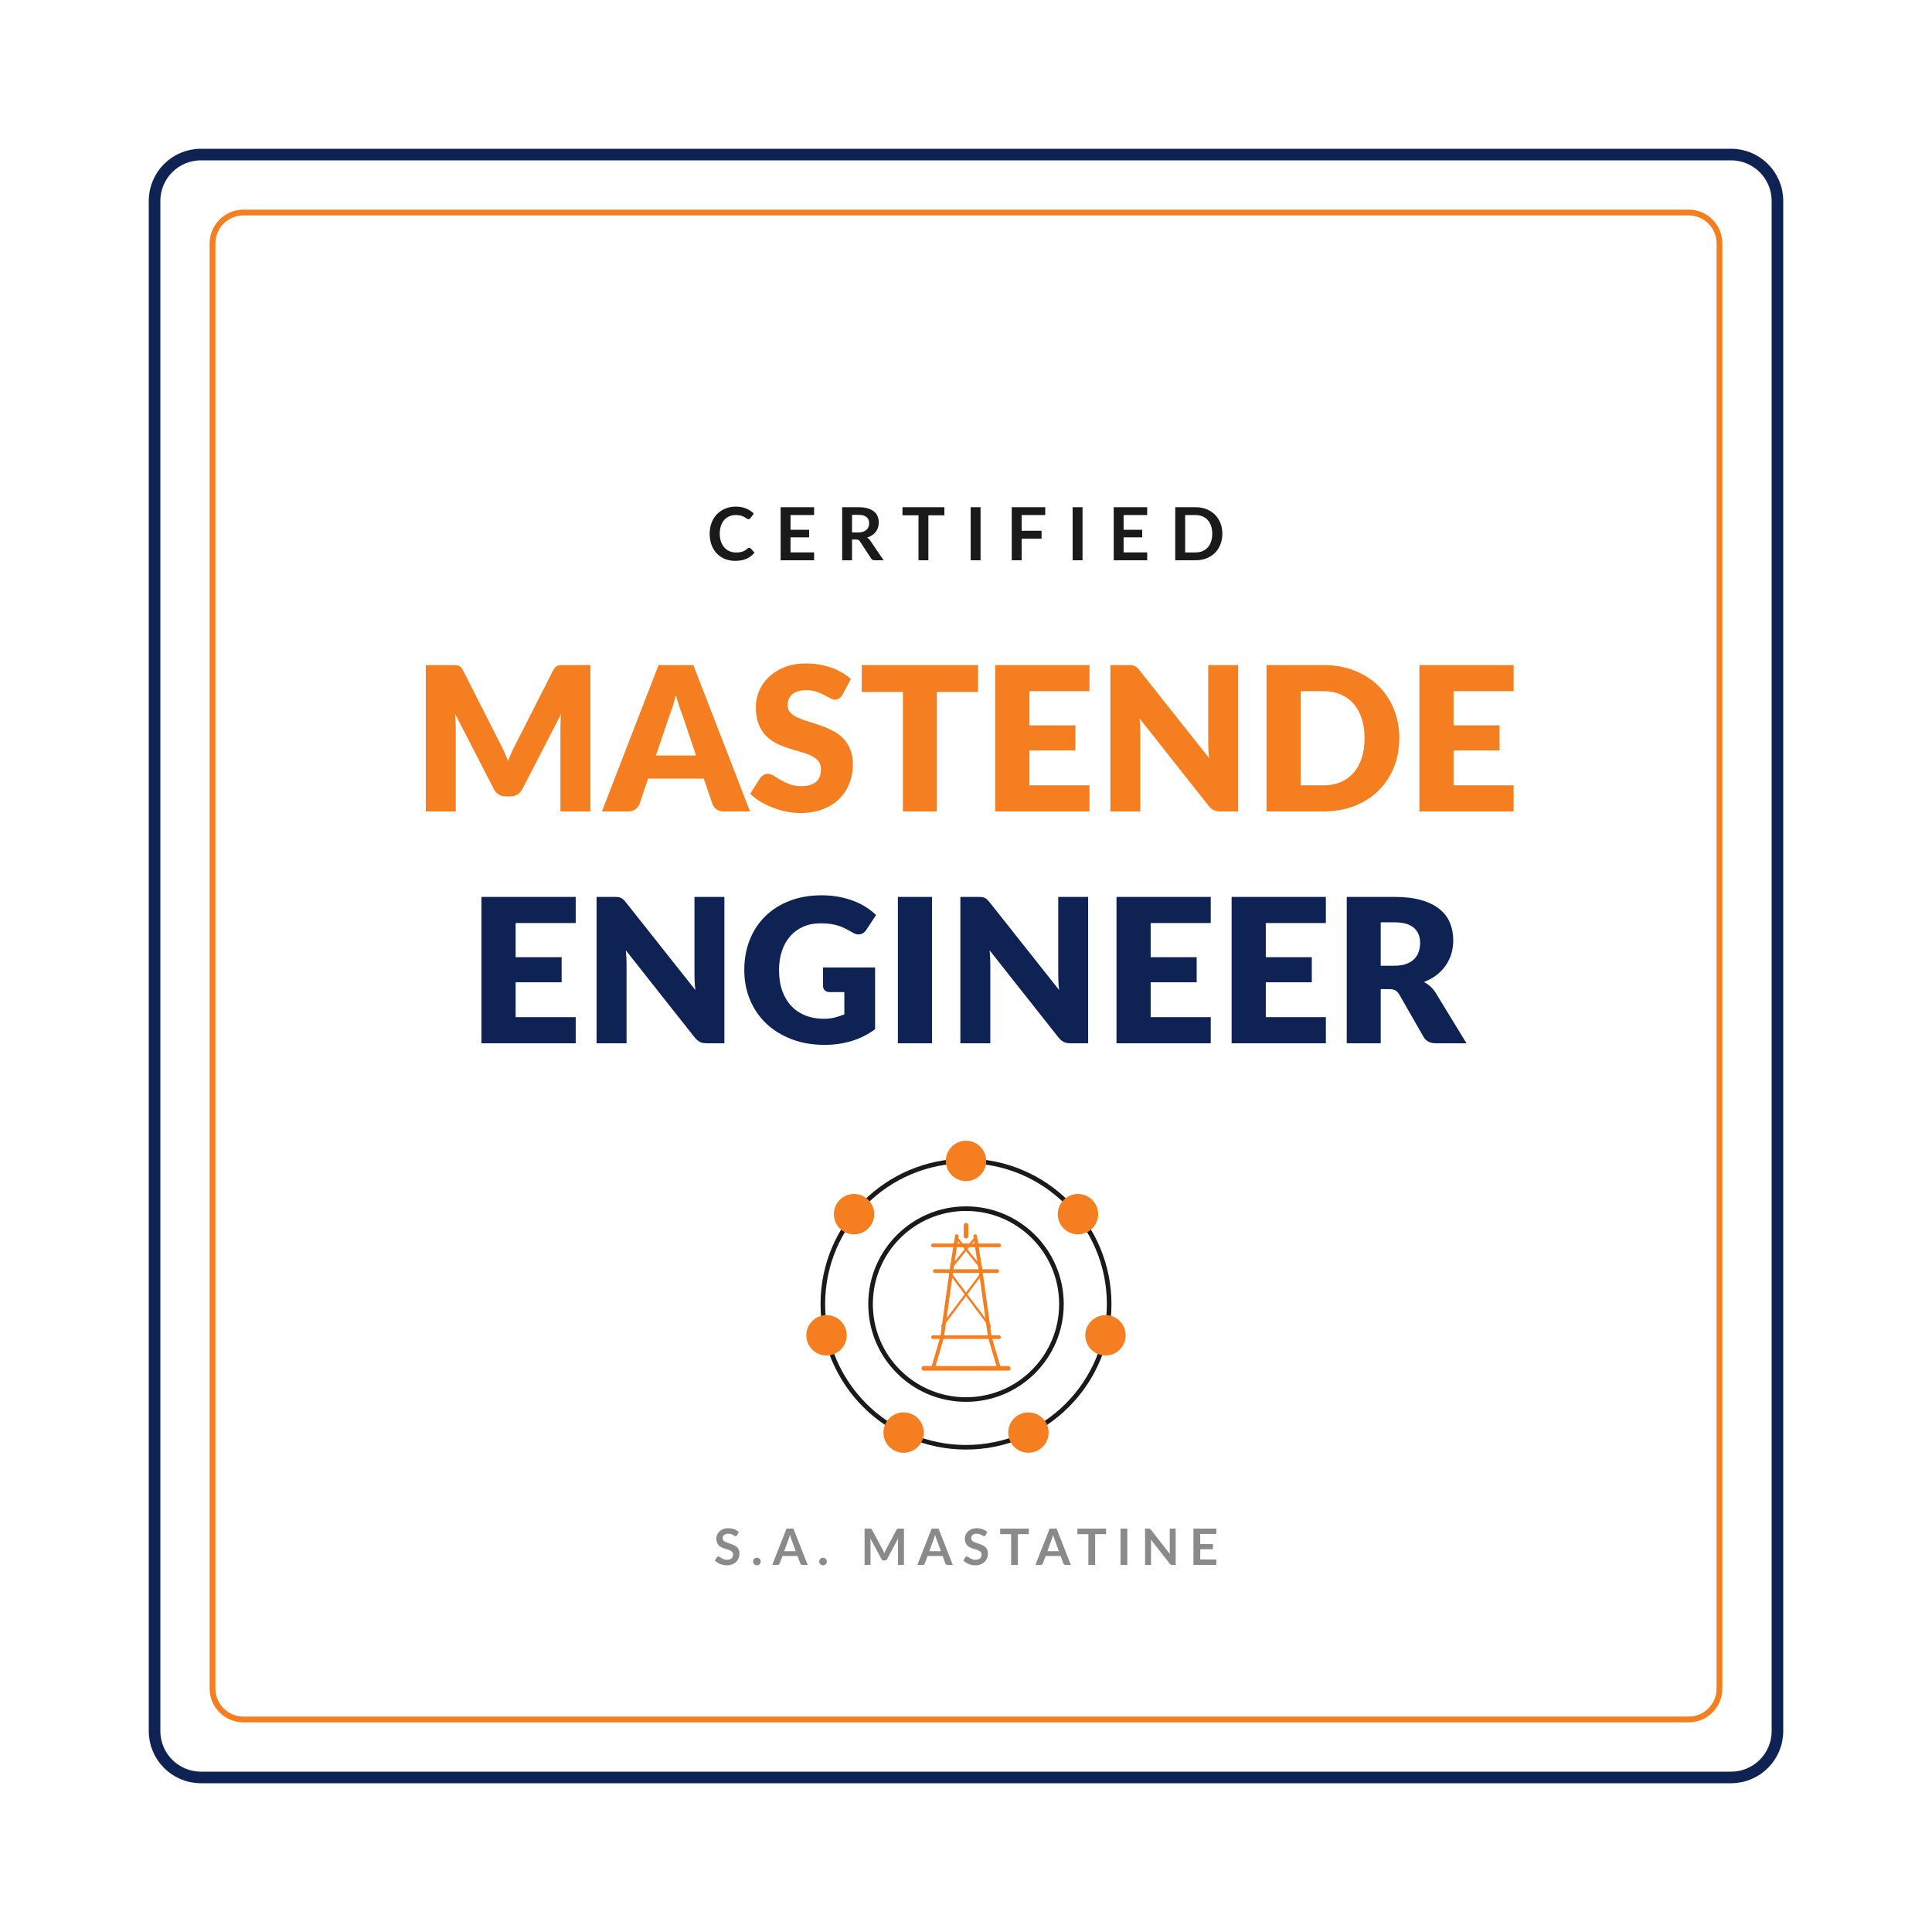
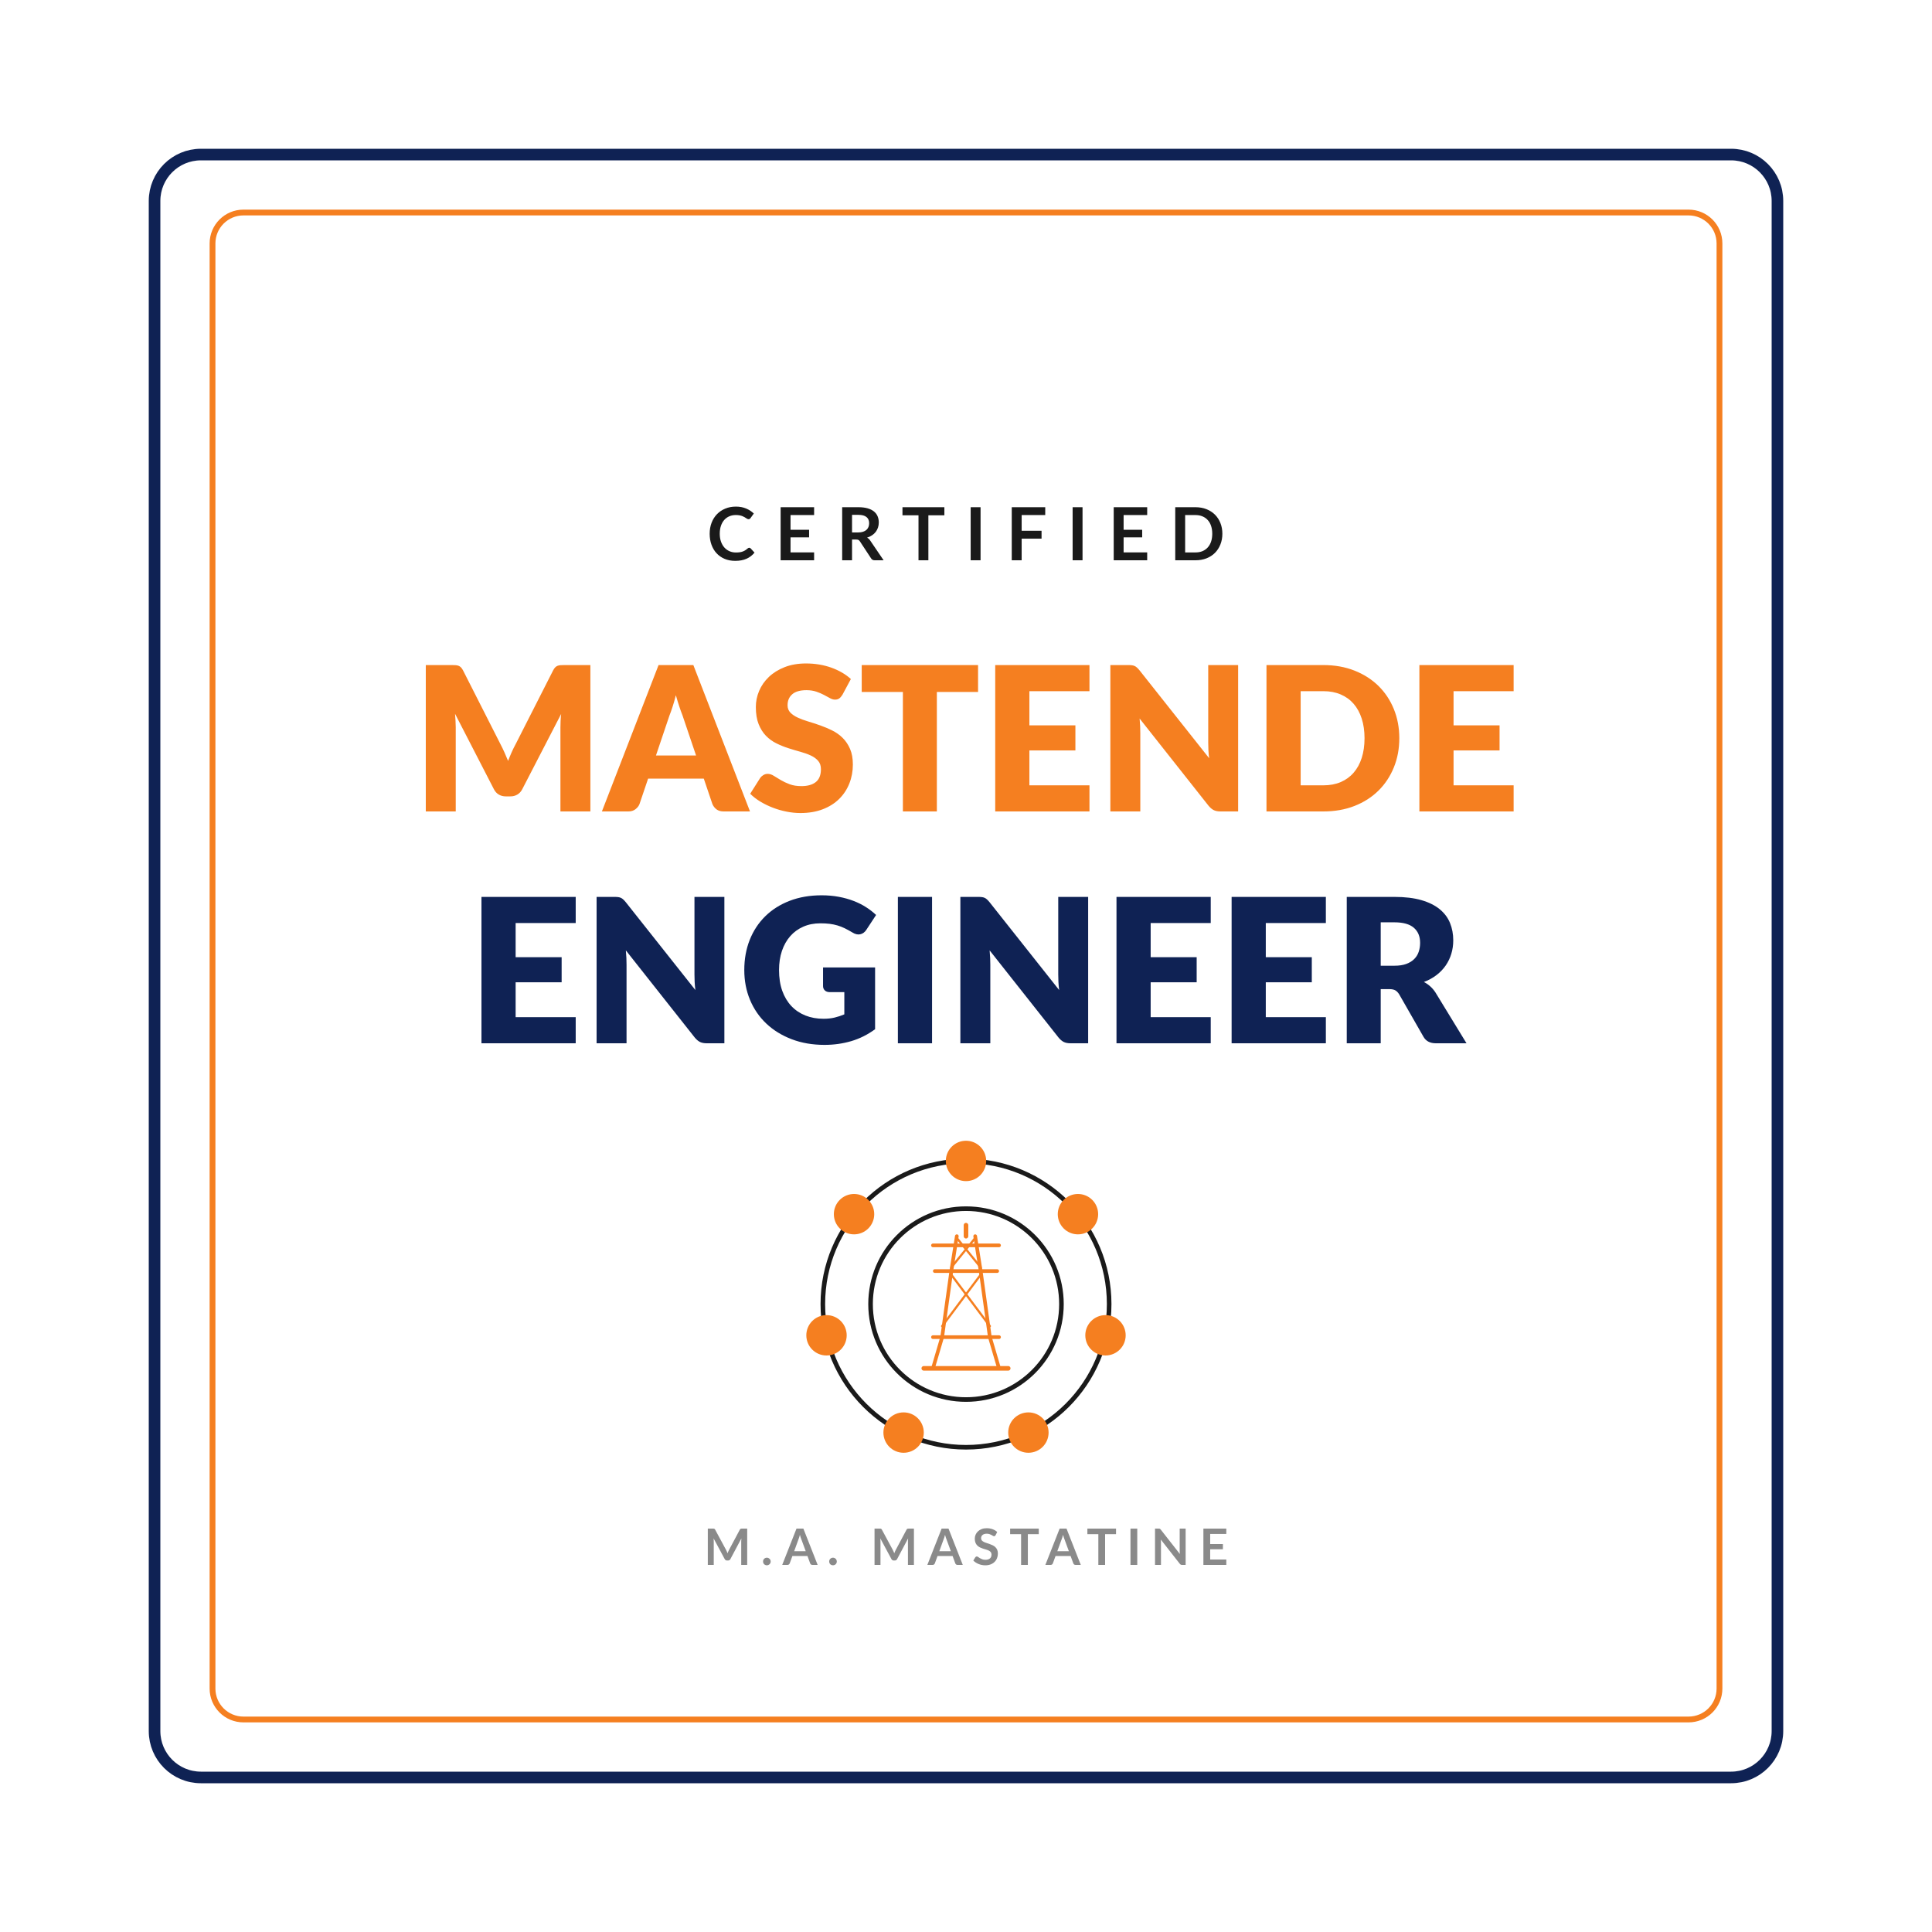
<svg xmlns="http://www.w3.org/2000/svg" viewBox="0 0 1000 1000" font-family="Lato, Arial, sans-serif">
  <rect x="80" y="80" width="840" height="840" rx="24" fill="none" stroke="#0f2254" stroke-width="6" />
  <rect x="110" y="110" width="780" height="780" rx="16" fill="none" stroke="#f57f20" stroke-width="3" />
  <text x="500" y="290" text-anchor="middle" font-size="38" font-weight="700" letter-spacing="10" fill="#1a1a1a">CERTIFIED</text>
  <text x="500" y="420" text-anchor="middle" font-size="104" font-weight="900" fill="#f57f20">MASTENDE</text>
  <text x="500" y="540" text-anchor="middle" font-size="104" font-weight="900" fill="#0f2254">ENGINEER</text>
  <g transform="translate(405,580) scale(0.95)">
    <circle cx="100" cy="100" r="78" fill="none" stroke="#1a1a1a" stroke-width="2.5" />
    <circle cx="100" cy="100" r="52" fill="none" stroke="#1a1a1a" stroke-width="2.5" />
    <circle cx="100" cy="22" r="11" fill="#f57f20" />
    <circle cx="161" cy="51" r="11" fill="#f57f20" />
    <circle cx="176" cy="117" r="11" fill="#f57f20" />
    <circle cx="134" cy="170" r="11" fill="#f57f20" />
    <circle cx="66" cy="170" r="11" fill="#f57f20" />
    <circle cx="24" cy="117" r="11" fill="#f57f20" />
    <circle cx="39" cy="51" r="11" fill="#f57f20" />
    <g stroke="#f57f20" stroke-linecap="round" stroke-linejoin="round" fill="none">
      <line x1="100" y1="57" x2="100" y2="63" stroke-width="2.5" />
      <line x1="82" y1="68" x2="118" y2="68" stroke-width="2" />
      <line x1="95" y1="63" x2="92" y2="82" stroke-width="2" />
      <line x1="105" y1="63" x2="108" y2="82" stroke-width="2" />
      <line x1="95" y1="64" x2="108" y2="80" stroke-width="1.2" />
      <line x1="105" y1="64" x2="92" y2="80" stroke-width="1.2" />
      <line x1="83" y1="82" x2="117" y2="82" stroke-width="2" />
      <line x1="92" y1="82" x2="87" y2="118" stroke-width="2" />
      <line x1="108" y1="82" x2="113" y2="118" stroke-width="2" />
      <line x1="92" y1="84" x2="113" y2="112" stroke-width="1.2" />
      <line x1="108" y1="84" x2="87" y2="112" stroke-width="1.2" />
      <line x1="82" y1="118" x2="118" y2="118" stroke-width="2" />
      <line x1="87" y1="118" x2="82" y2="135" stroke-width="2" />
      <line x1="113" y1="118" x2="118" y2="135" stroke-width="2" />
      <line x1="77" y1="135" x2="123" y2="135" stroke-width="2.5" />
    </g>
  </g>
-   <text x="500" y="810" text-anchor="middle" font-size="26" font-weight="700" letter-spacing="5" fill="#8a8a8a">S.A. MASTATINE</text>
+   <text x="500" y="810" text-anchor="middle" font-size="26" font-weight="700" letter-spacing="5" fill="#8a8a8a">M.A. MASTATINE</text>
</svg>
